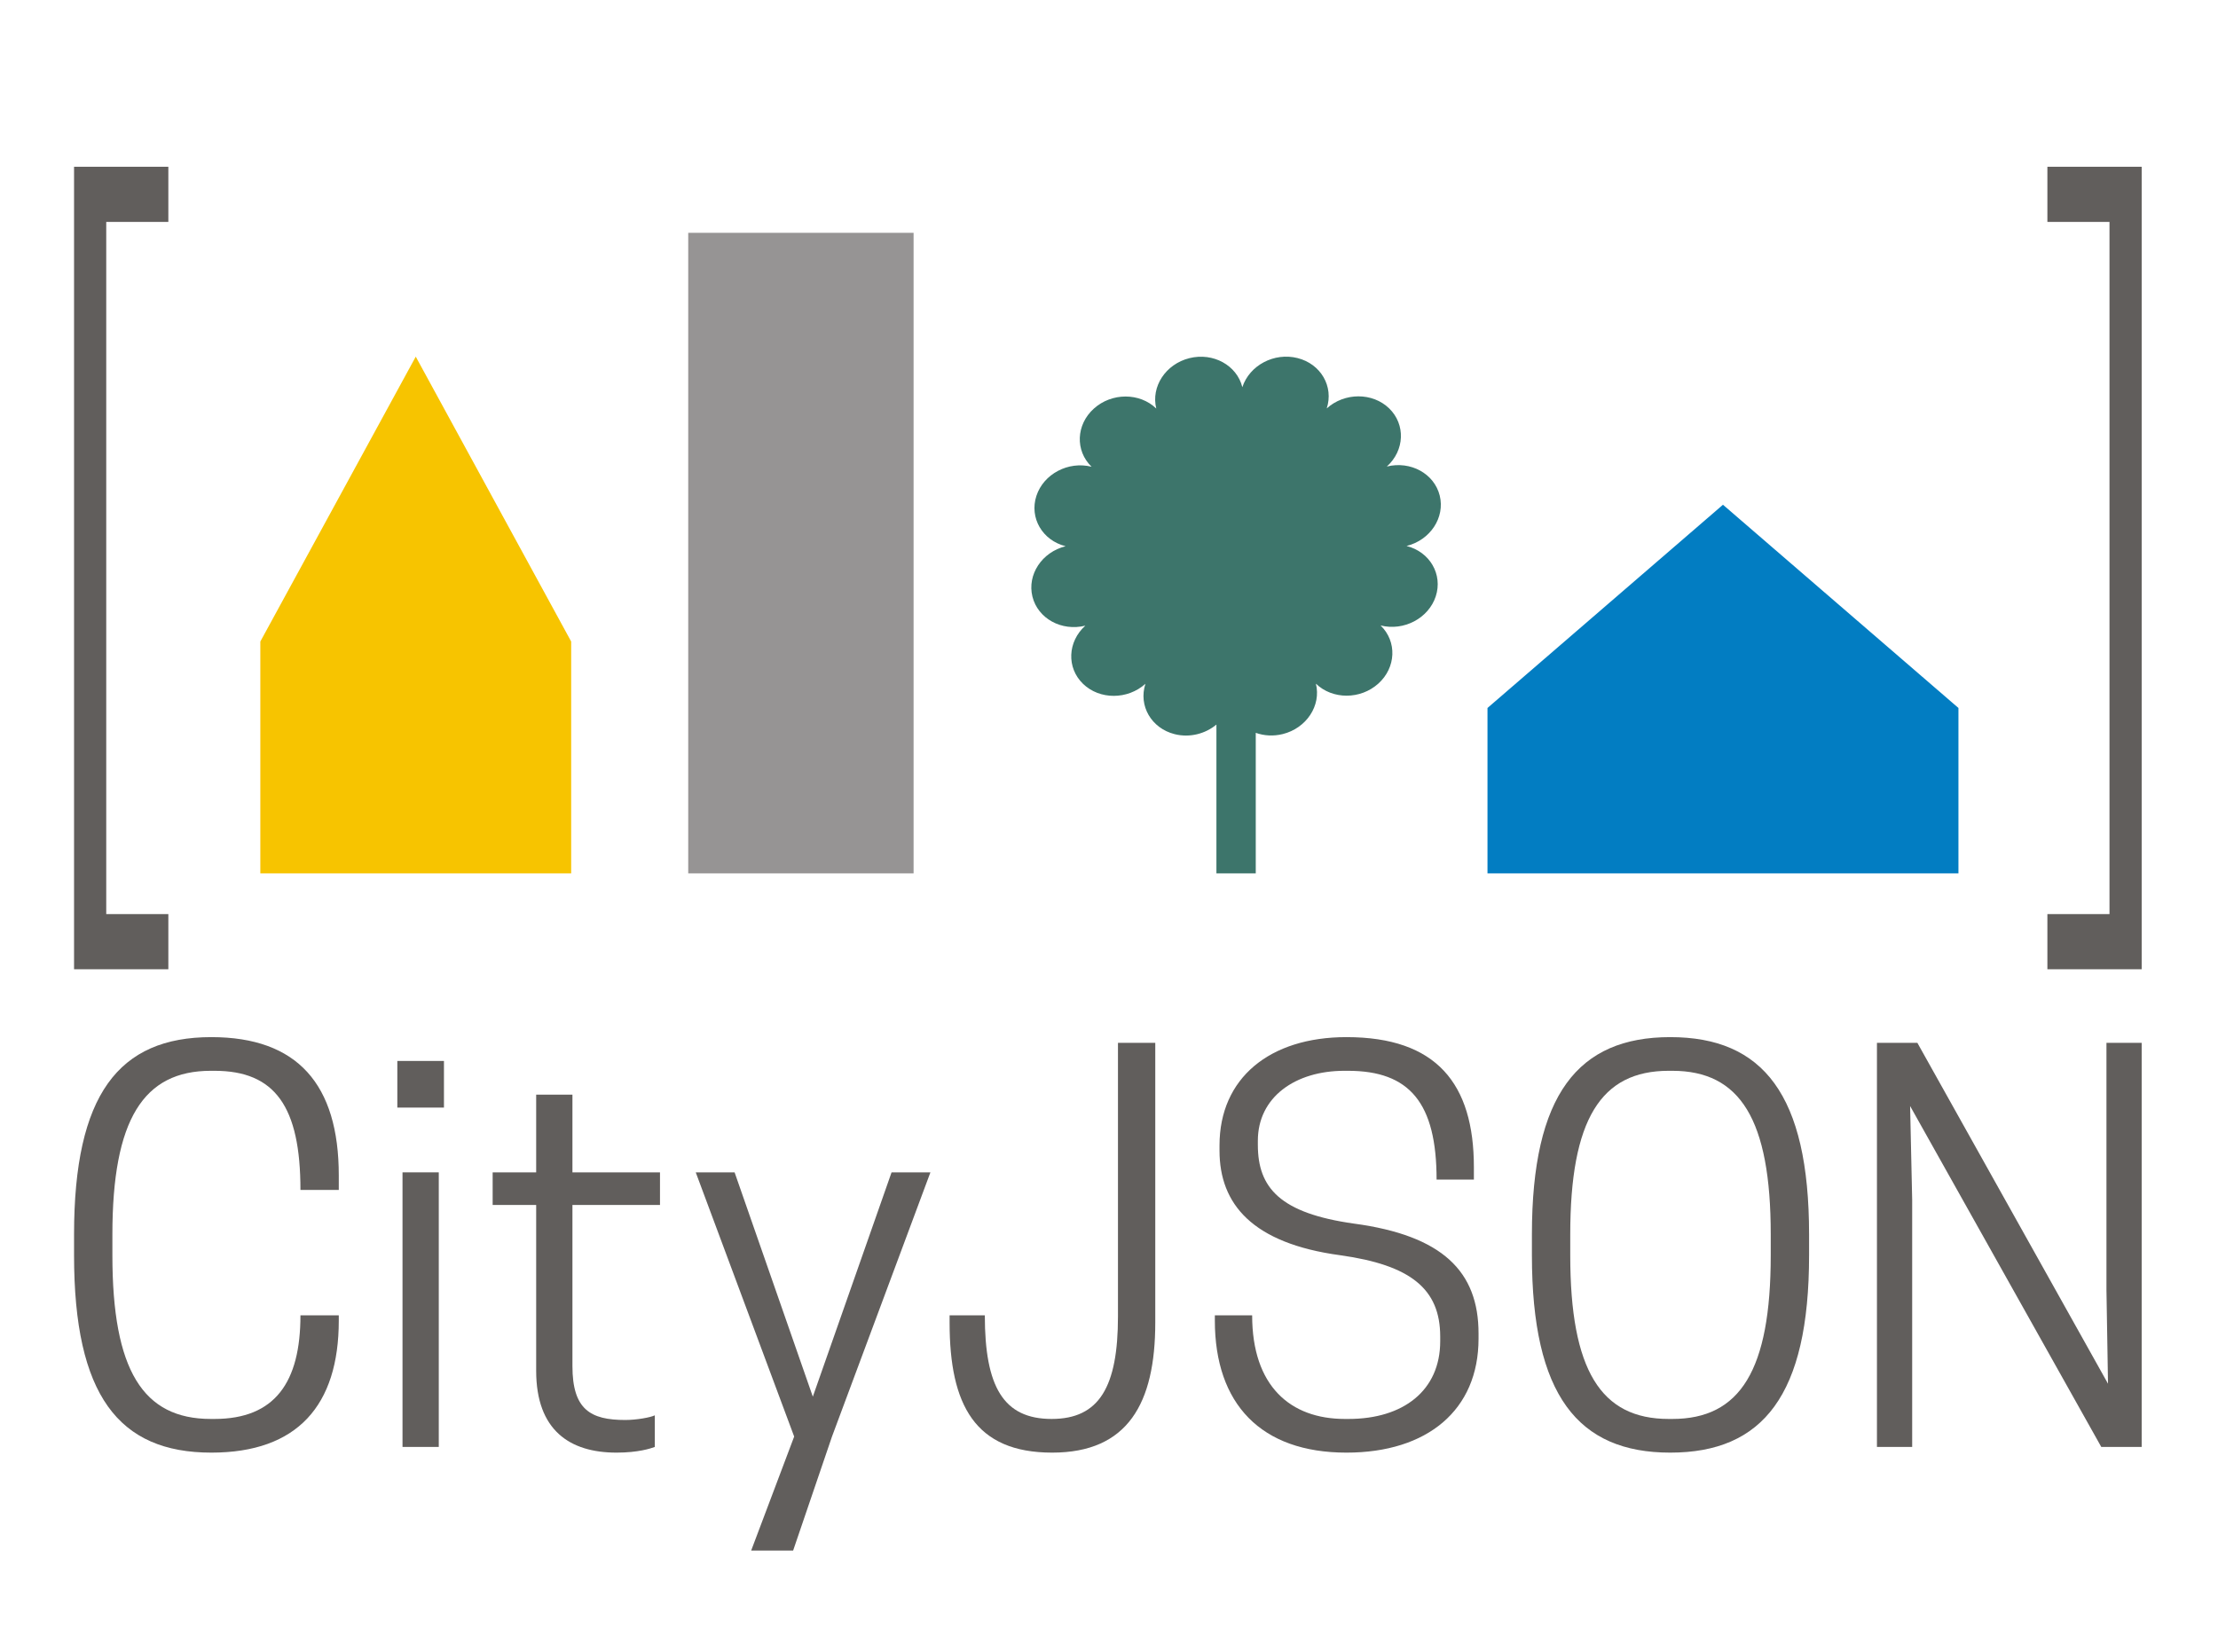
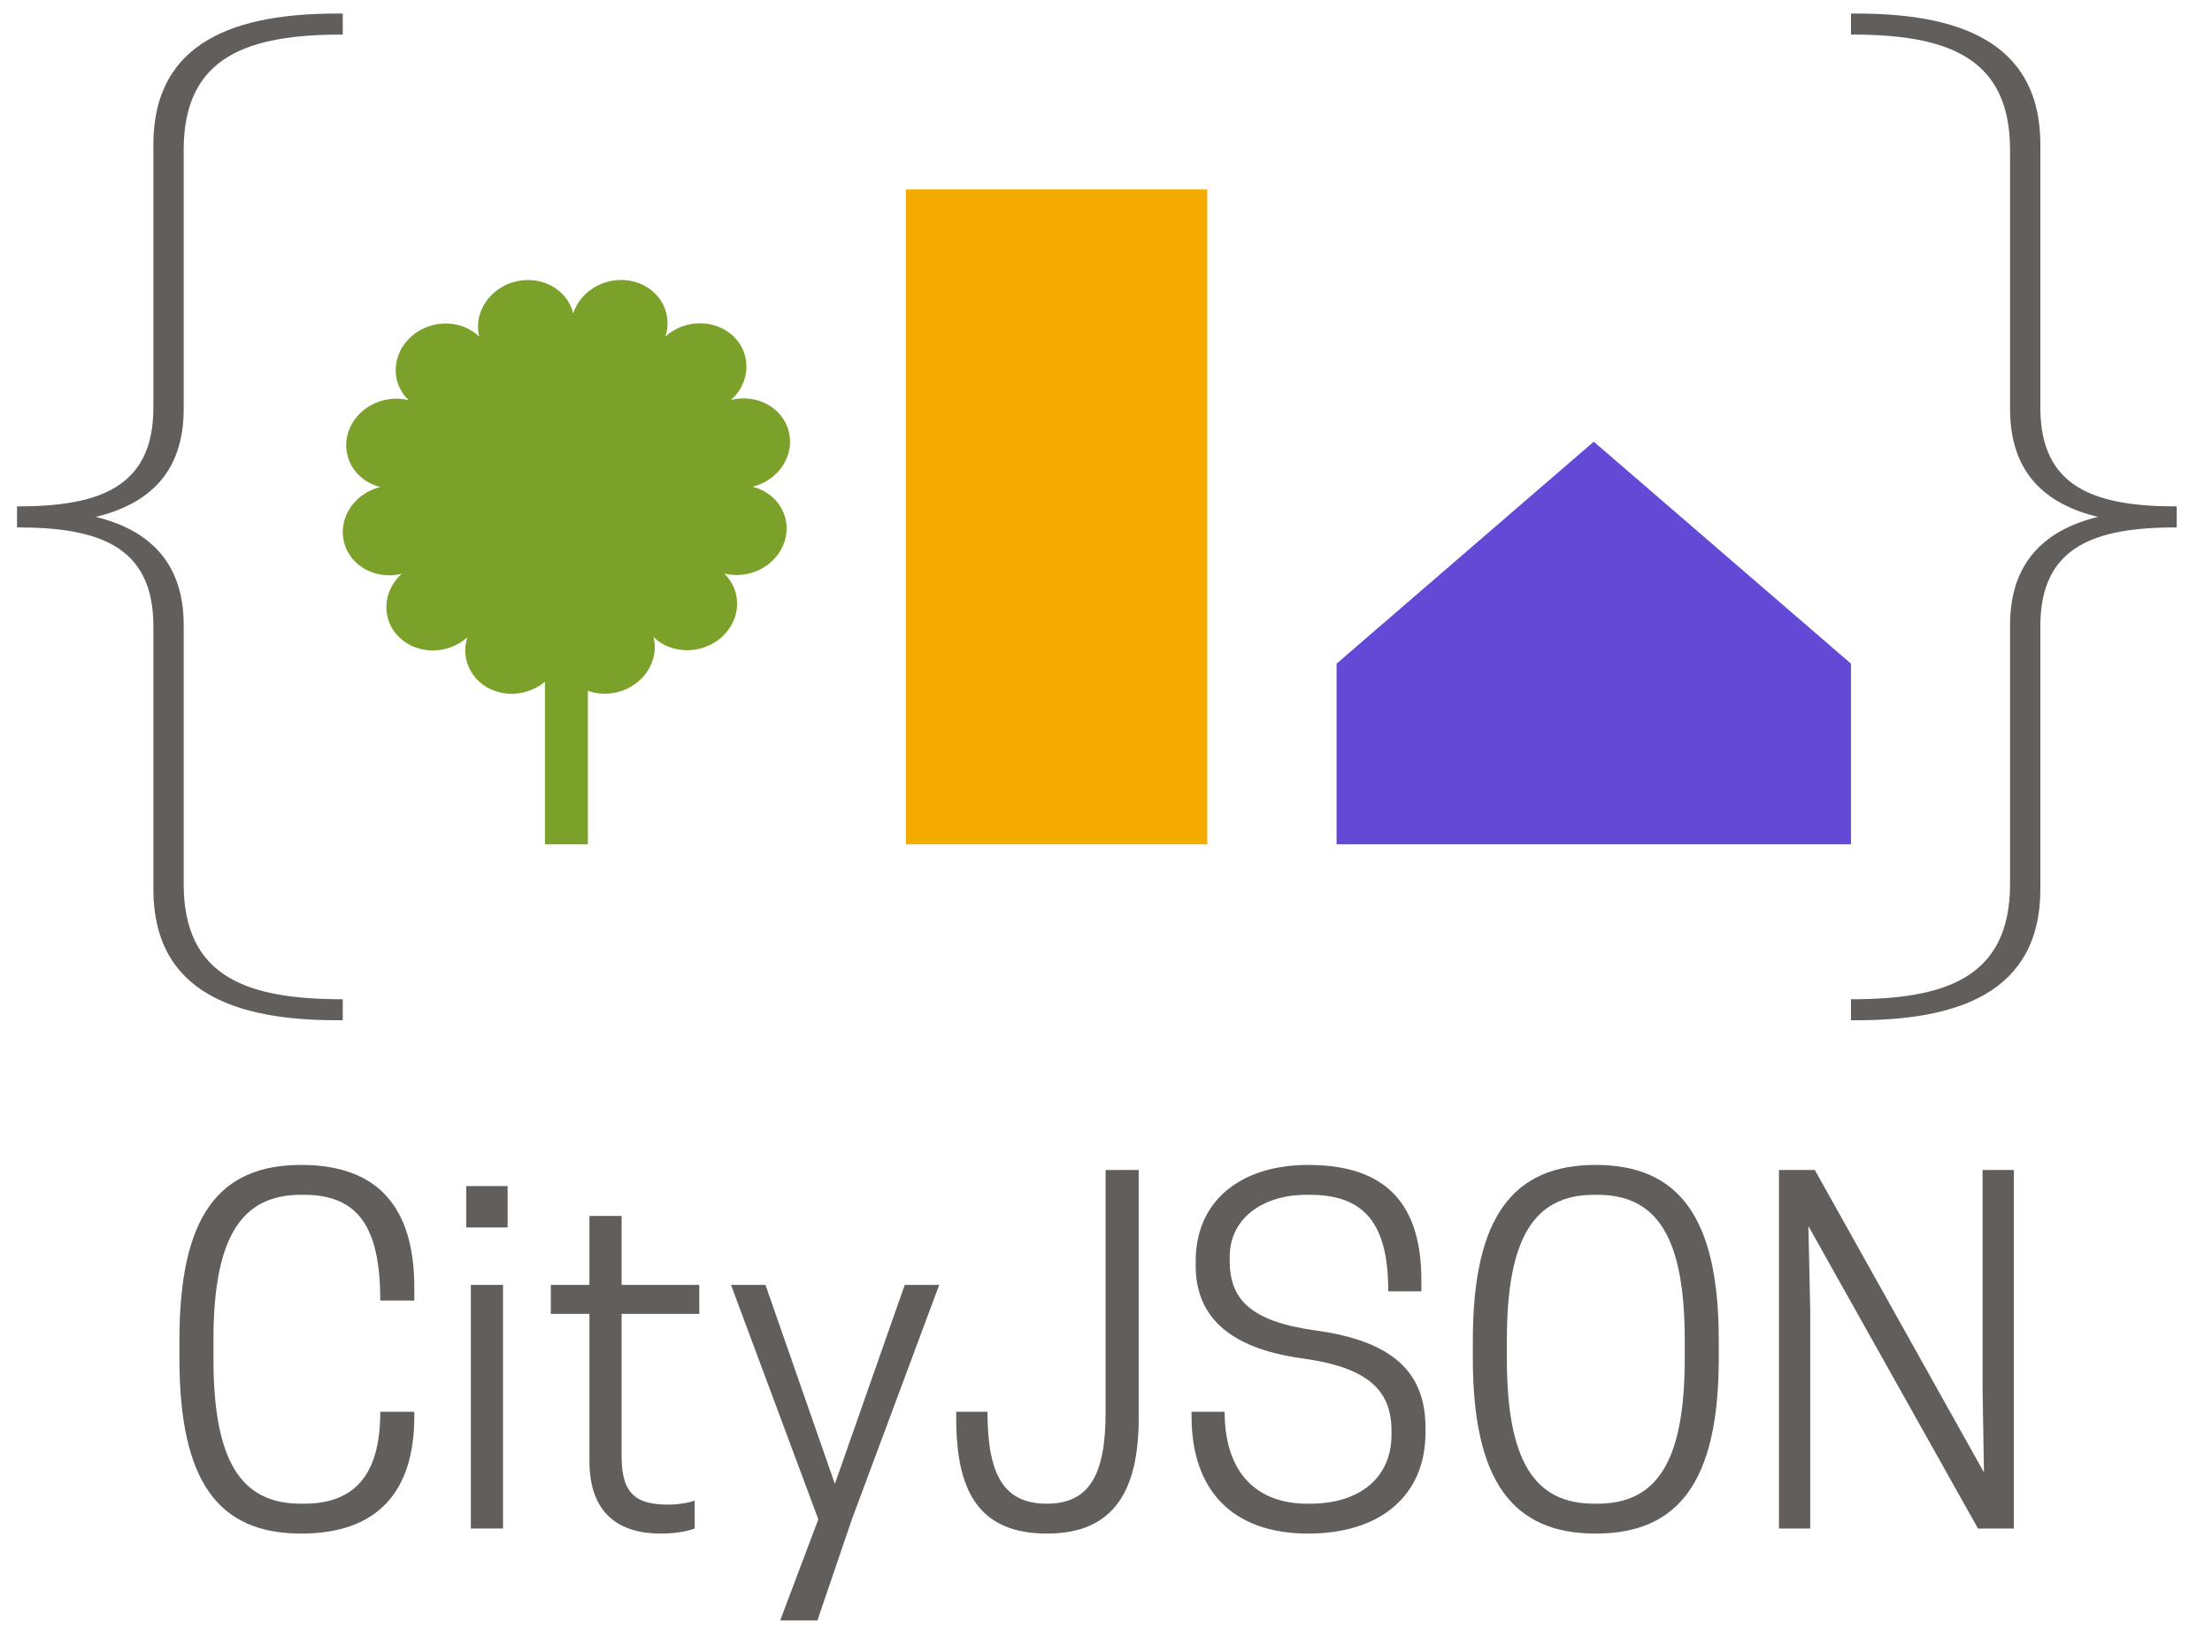
- <svg xmlns="http://www.w3.org/2000/svg" width="100%" height="100%" viewBox="0 0 137 102" version="1.1" xml:space="preserve" style="fill-rule:evenodd;clip-rule:evenodd;stroke-linejoin:round;stroke-miterlimit:1.414;">
+ <svg xmlns="http://www.w3.org/2000/svg" width="100%" height="100%" viewBox="0 0 154 115" version="1.1" xml:space="preserve" style="fill-rule:evenodd;clip-rule:evenodd;stroke-linejoin:round;stroke-miterlimit:1.414;">
+   <path d="M93.053,46.202l17.906,-15.454l17.907,15.454l0,12.577l-35.813,0l0,-12.577Z" style="fill:#6449d6;" />
+   <rect x="63.074" y="13.191" width="20.977" height="45.588" style="fill:#f5aa00;" />
+   <path d="M37.938,47.464c-0.846,0.705 -2.034,1.016 -3.176,0.729c-1.771,-0.446 -2.766,-2.161 -2.222,-3.829c-1.357,1.222 -3.483,1.223 -4.744,0.004c-1.261,-1.22 -1.183,-3.202 0.174,-4.424c-1.806,0.448 -3.608,-0.541 -4.022,-2.208c-0.413,-1.667 0.717,-3.384 2.523,-3.833c-1.771,-0.445 -2.766,-2.161 -2.221,-3.828c0.545,-1.668 2.425,-2.66 4.196,-2.215c-1.261,-1.22 -1.183,-3.202 0.174,-4.423c1.357,-1.222 3.483,-1.223 4.744,-0.004c-0.413,-1.667 0.717,-3.384 2.524,-3.832c1.806,-0.448 3.608,0.542 4.021,2.209c0.545,-1.668 2.425,-2.661 4.196,-2.215c1.771,0.445 2.767,2.161 2.222,3.829c1.357,-1.222 3.483,-1.223 4.744,-0.004c1.262,1.22 1.184,3.202 -0.174,4.423c1.806,-0.448 3.608,0.542 4.022,2.209c0.414,1.667 -0.717,3.384 -2.523,3.832c1.771,0.446 2.766,2.161 2.221,3.829c-0.544,1.668 -2.425,2.66 -4.196,2.215c1.262,1.219 1.184,3.201 -0.174,4.423c-1.357,1.222 -3.483,1.223 -4.744,0.003c0.413,1.667 -0.717,3.385 -2.523,3.833c-0.713,0.177 -1.425,0.13 -2.051,-0.094l0,10.686l-2.991,0l0,-11.315Z" style="fill:#7ca12b;" />
  <g>
-     <path d="M6.942,77.531l0,-1.28c0,-7.104 1.92,-10.112 6.08,-10.112l0.224,0c3.744,0 5.312,2.208 5.312,7.36l2.368,0l0,-0.896c0,-5.632 -2.56,-8.544 -7.872,-8.544c-5.728,0 -8.48,3.552 -8.48,12.192l0,1.28c0,8.64 2.752,12.192 8.48,12.192c5.312,0 7.872,-2.912 7.872,-8.16l0,-0.32l-2.368,0c0,4.128 -1.568,6.4 -5.312,6.4l-0.224,0c-4.192,0 -6.08,-3.008 -6.08,-10.112Z" style="fill:#615e5c;fill-rule:nonzero;" />
-     <path d="M24.862,89.371l2.24,0l0,-16.96l-2.24,0l0,16.96Zm2.56,-23.84l-2.88,0l0,2.88l2.88,0l0,-2.88Z" style="fill:#615e5c;fill-rule:nonzero;" />
-     <path d="M35.358,72.411l0,-4.8l-2.24,0l0,4.8l-2.688,0l0,2.016l2.688,0l0,10.24c0,3.68 2.08,5.056 4.96,5.056c1.344,0 2.112,-0.256 2.368,-0.352l0,-1.952c-0.256,0.128 -1.12,0.288 -1.824,0.288c-2.144,0 -3.264,-0.64 -3.264,-3.328l0,-9.952l5.408,0l0,-2.016l-5.408,0Z" style="fill:#615e5c;fill-rule:nonzero;" />
-     <path d="M50.206,86.267l-4.832,-13.856l-2.4,0l6.08,16.32l-2.656,7.04l2.592,0l2.4,-7.04l6.08,-16.32l-2.4,0l-4.864,13.856Z" style="fill:#615e5c;fill-rule:nonzero;" />
-     <path d="M69.054,64.411l0,16.896c0,4.352 -1.152,6.336 -4.096,6.336c-2.976,0 -4.128,-1.984 -4.128,-6.4l-2.176,0l0,0.448c0,5.088 1.568,8.032 6.336,8.032c4.672,0 6.368,-3.04 6.368,-8.032l0,-17.28l-2.304,0Z" style="fill:#615e5c;fill-rule:nonzero;" />
-     <path d="M82.782,77.531c4.352,0.608 6.176,2.08 6.176,5.024l0,0.288c0,3.04 -2.272,4.8 -5.664,4.8l-0.224,0c-3.36,0 -5.728,-2.016 -5.728,-6.4l-2.304,0l0,0.32c0,5.152 2.848,8.16 8.128,8.16c4.992,0 8.16,-2.624 8.16,-7.04l0,-0.32c0,-3.84 -2.24,-6.048 -7.68,-6.784c-4.576,-0.64 -5.952,-2.208 -5.952,-4.864l0,-0.256c0,-2.688 2.304,-4.32 5.344,-4.32l0.224,0c3.808,0 5.472,1.984 5.472,6.72l2.304,0l0,-0.768c0,-5.152 -2.304,-8.032 -7.872,-8.032c-4.736,0 -7.84,2.528 -7.84,6.688l0,0.32c0,3.296 2.016,5.728 7.456,6.464Z" style="fill:#615e5c;fill-rule:nonzero;" />
-     <path d="M103.166,89.723c5.728,0 8.576,-3.552 8.576,-12.192l0,-1.28c0,-8.64 -2.848,-12.192 -8.576,-12.192c-5.696,0 -8.544,3.552 -8.544,12.192l0,1.28c0,8.64 2.848,12.192 8.544,12.192Zm-0.096,-2.08c-4.192,0 -6.08,-3.008 -6.08,-10.112l0,-1.28c0,-7.104 1.888,-10.112 6.08,-10.112l0.224,0c4.192,0 6.08,3.008 6.08,10.112l0,1.28c0,7.104 -1.888,10.112 -6.08,10.112l-0.224,0Z" style="fill:#615e5c;fill-rule:nonzero;" />
-     <path d="M132.286,64.411l-2.176,0l0,15.264l0.096,5.792l-11.776,-21.056l-2.496,0l0,24.96l2.176,0l0,-15.264l-0.128,-5.792l11.808,21.056l2.496,0l0,-24.96Z" style="fill:#615e5c;fill-rule:nonzero;" />
+     <path d="M14.86,94.571l0,-1.28c0,-7.104 1.92,-10.112 6.08,-10.112l0.224,0c3.744,0 5.312,2.208 5.312,7.36l2.368,0l0,-0.896c0,-5.632 -2.56,-8.544 -7.872,-8.544c-5.728,0 -8.48,3.552 -8.48,12.192l0,1.28c0,8.64 2.752,12.192 8.48,12.192c5.312,0 7.872,-2.912 7.872,-8.16l0,-0.32l-2.368,0c0,4.128 -1.568,6.4 -5.312,6.4l-0.224,0c-4.192,0 -6.08,-3.008 -6.08,-10.112Z" style="fill:#615e5c;fill-rule:nonzero;" />
+     <path d="M32.78,106.411l2.24,0l0,-16.96l-2.24,0l0,16.96Zm2.56,-23.84l-2.88,0l0,2.88l2.88,0l0,-2.88Z" style="fill:#615e5c;fill-rule:nonzero;" />
+     <path d="M43.276,89.451l0,-4.8l-2.24,0l0,4.8l-2.688,0l0,2.016l2.688,0l0,10.24c0,3.68 2.08,5.056 4.96,5.056c1.344,0 2.112,-0.256 2.368,-0.352l0,-1.952c-0.256,0.128 -1.12,0.288 -1.824,0.288c-2.144,0 -3.264,-0.64 -3.264,-3.328l0,-9.952l5.408,0l0,-2.016l-5.408,0Z" style="fill:#615e5c;fill-rule:nonzero;" />
+     <path d="M58.124,103.307l-4.832,-13.856l-2.4,0l6.08,16.32l-2.656,7.04l2.592,0l2.4,-7.04l6.08,-16.32l-2.4,0l-4.864,13.856Z" style="fill:#615e5c;fill-rule:nonzero;" />
+     <path d="M76.972,81.451l0,16.896c0,4.352 -1.152,6.336 -4.096,6.336c-2.976,0 -4.128,-1.984 -4.128,-6.4l-2.176,0l0,0.448c0,5.088 1.568,8.032 6.336,8.032c4.672,0 6.368,-3.04 6.368,-8.032l0,-17.28l-2.304,0Z" style="fill:#615e5c;fill-rule:nonzero;" />
+     <path d="M90.7,94.571c4.352,0.608 6.176,2.08 6.176,5.024l0,0.288c0,3.04 -2.272,4.8 -5.664,4.8l-0.224,0c-3.36,0 -5.728,-2.016 -5.728,-6.4l-2.304,0l0,0.32c0,5.152 2.848,8.16 8.128,8.16c4.992,0 8.16,-2.624 8.16,-7.04l0,-0.32c0,-3.84 -2.24,-6.048 -7.68,-6.784c-4.576,-0.64 -5.952,-2.208 -5.952,-4.864l0,-0.256c0,-2.688 2.304,-4.32 5.344,-4.32l0.224,0c3.808,0 5.472,1.984 5.472,6.72l2.304,0l0,-0.768c0,-5.152 -2.304,-8.032 -7.872,-8.032c-4.736,0 -7.84,2.528 -7.84,6.688l0,0.32c0,3.296 2.016,5.728 7.456,6.464Z" style="fill:#615e5c;fill-rule:nonzero;" />
+     <path d="M111.084,106.763c5.728,0 8.576,-3.552 8.576,-12.192l0,-1.28c0,-8.64 -2.848,-12.192 -8.576,-12.192c-5.696,0 -8.544,3.552 -8.544,12.192l0,1.28c0,8.64 2.848,12.192 8.544,12.192Zm-0.096,-2.08c-4.192,0 -6.08,-3.008 -6.08,-10.112l0,-1.28c0,-7.104 1.888,-10.112 6.08,-10.112l0.224,0c4.192,0 6.08,3.008 6.08,10.112l0,1.28c0,7.104 -1.888,10.112 -6.08,10.112l-0.224,0Z" style="fill:#615e5c;fill-rule:nonzero;" />
+     <path d="M140.204,81.451l-2.176,0l0,15.264l0.096,5.792l-11.776,-21.056l-2.496,0l0,24.96l2.176,0l0,-15.264l-0.128,-5.792l11.808,21.056l2.496,0l0,-24.96Z" style="fill:#615e5c;fill-rule:nonzero;" />
  </g>
-   <path d="M16.08,39.625l9.6,-17.596l9.6,17.596l0,14.319l-19.2,0l0,-14.319Z" style="fill:#f7c400;" />
-   <path d="M91.878,43.729l14.545,-12.553l14.545,12.553l0,10.215l-29.09,0l0,-10.215Z" style="fill:#027dc2;" />
-   <rect x="42.51" y="14.38" width="13.92" height="39.565" style="fill:#969494;" />
-   <path d="M75.135,44.754c-0.687,0.572 -1.652,0.825 -2.58,0.592c-1.439,-0.362 -2.247,-1.756 -1.805,-3.111c-1.102,0.993 -2.829,0.994 -3.854,0.003c-1.024,-0.99 -0.961,-2.6 0.142,-3.593c-1.467,0.364 -2.931,-0.439 -3.267,-1.794c-0.336,-1.354 0.582,-2.749 2.049,-3.113c-1.438,-0.361 -2.247,-1.755 -1.804,-3.11c0.443,-1.354 1.97,-2.16 3.408,-1.799c-1.024,-0.99 -0.961,-2.6 0.142,-3.592c1.102,-0.993 2.829,-0.994 3.854,-0.003c-0.336,-1.354 0.582,-2.749 2.049,-3.113c1.467,-0.364 2.931,0.44 3.267,1.794c0.443,-1.355 1.97,-2.161 3.408,-1.799c1.439,0.362 2.248,1.755 1.805,3.11c1.103,-0.992 2.829,-0.994 3.854,-0.003c1.024,0.991 0.961,2.601 -0.142,3.593c1.468,-0.364 2.931,0.44 3.267,1.794c0.336,1.354 -0.582,2.749 -2.049,3.113c1.438,0.362 2.247,1.755 1.804,3.11c-0.442,1.355 -1.97,2.161 -3.408,1.799c1.024,0.991 0.961,2.601 -0.141,3.593c-1.103,0.992 -2.83,0.993 -3.854,0.003c0.336,1.354 -0.583,2.749 -2.05,3.113c-0.579,0.143 -1.157,0.105 -1.665,-0.077l0,8.68l-2.43,0l0,-9.19Z" style="fill:#3d756b;" />
-   <path d="M4.574,10.3l0,49.567l5.824,0l0,-3.407l-3.836,0l0,-42.753l3.836,0l0,-3.407l-5.824,0Z" style="fill:#615e5c;fill-rule:nonzero;" />
-   <path d="M132.286,10.3l0,49.567l-5.824,0l0,-3.407l3.836,0l0,-42.753l-3.836,0l0,-3.407l5.824,0Z" style="fill:#615e5c;fill-rule:nonzero;" />
+   <path d="M128.866,0.945l0.422,0c6.855,0 12.762,1.825 12.762,9.125l0,18.323c0,5.621 3.903,6.862 9.493,6.862l0,1.46c-5.59,0 -9.493,1.241 -9.493,6.862l0,18.323c0,7.3 -5.907,9.125 -12.762,9.125l-0.422,0l0,-1.46c6.539,0 11.075,-1.46 11.075,-8.03l0,-18.031c0,-4.453 2.531,-6.643 6.117,-7.519c-3.586,-0.876 -6.117,-2.993 -6.117,-7.519l0,-18.031c0,-6.57 -4.536,-8.03 -11.075,-8.03l0,-1.46Z" style="fill:#615e5c;fill-rule:nonzero;" />
+   <path d="M23.863,0.945l-0.422,0c-6.856,0 -12.763,1.825 -12.763,9.125l0,18.323c0,5.621 -3.902,6.862 -9.492,6.862l0,1.46c5.59,0 9.492,1.241 9.492,6.862l0,18.323c0,7.3 5.907,9.125 12.763,9.125l0.422,0l0,-1.46c-6.54,0 -11.075,-1.46 -11.075,-8.03l0,-18.031c0,-4.453 -2.531,-6.643 -6.118,-7.519c3.587,-0.876 6.118,-2.993 6.118,-7.519l0,-18.031c0,-6.57 4.535,-8.03 11.075,-8.03l0,-1.46Z" style="fill:#615e5c;fill-rule:nonzero;" />
</svg>
